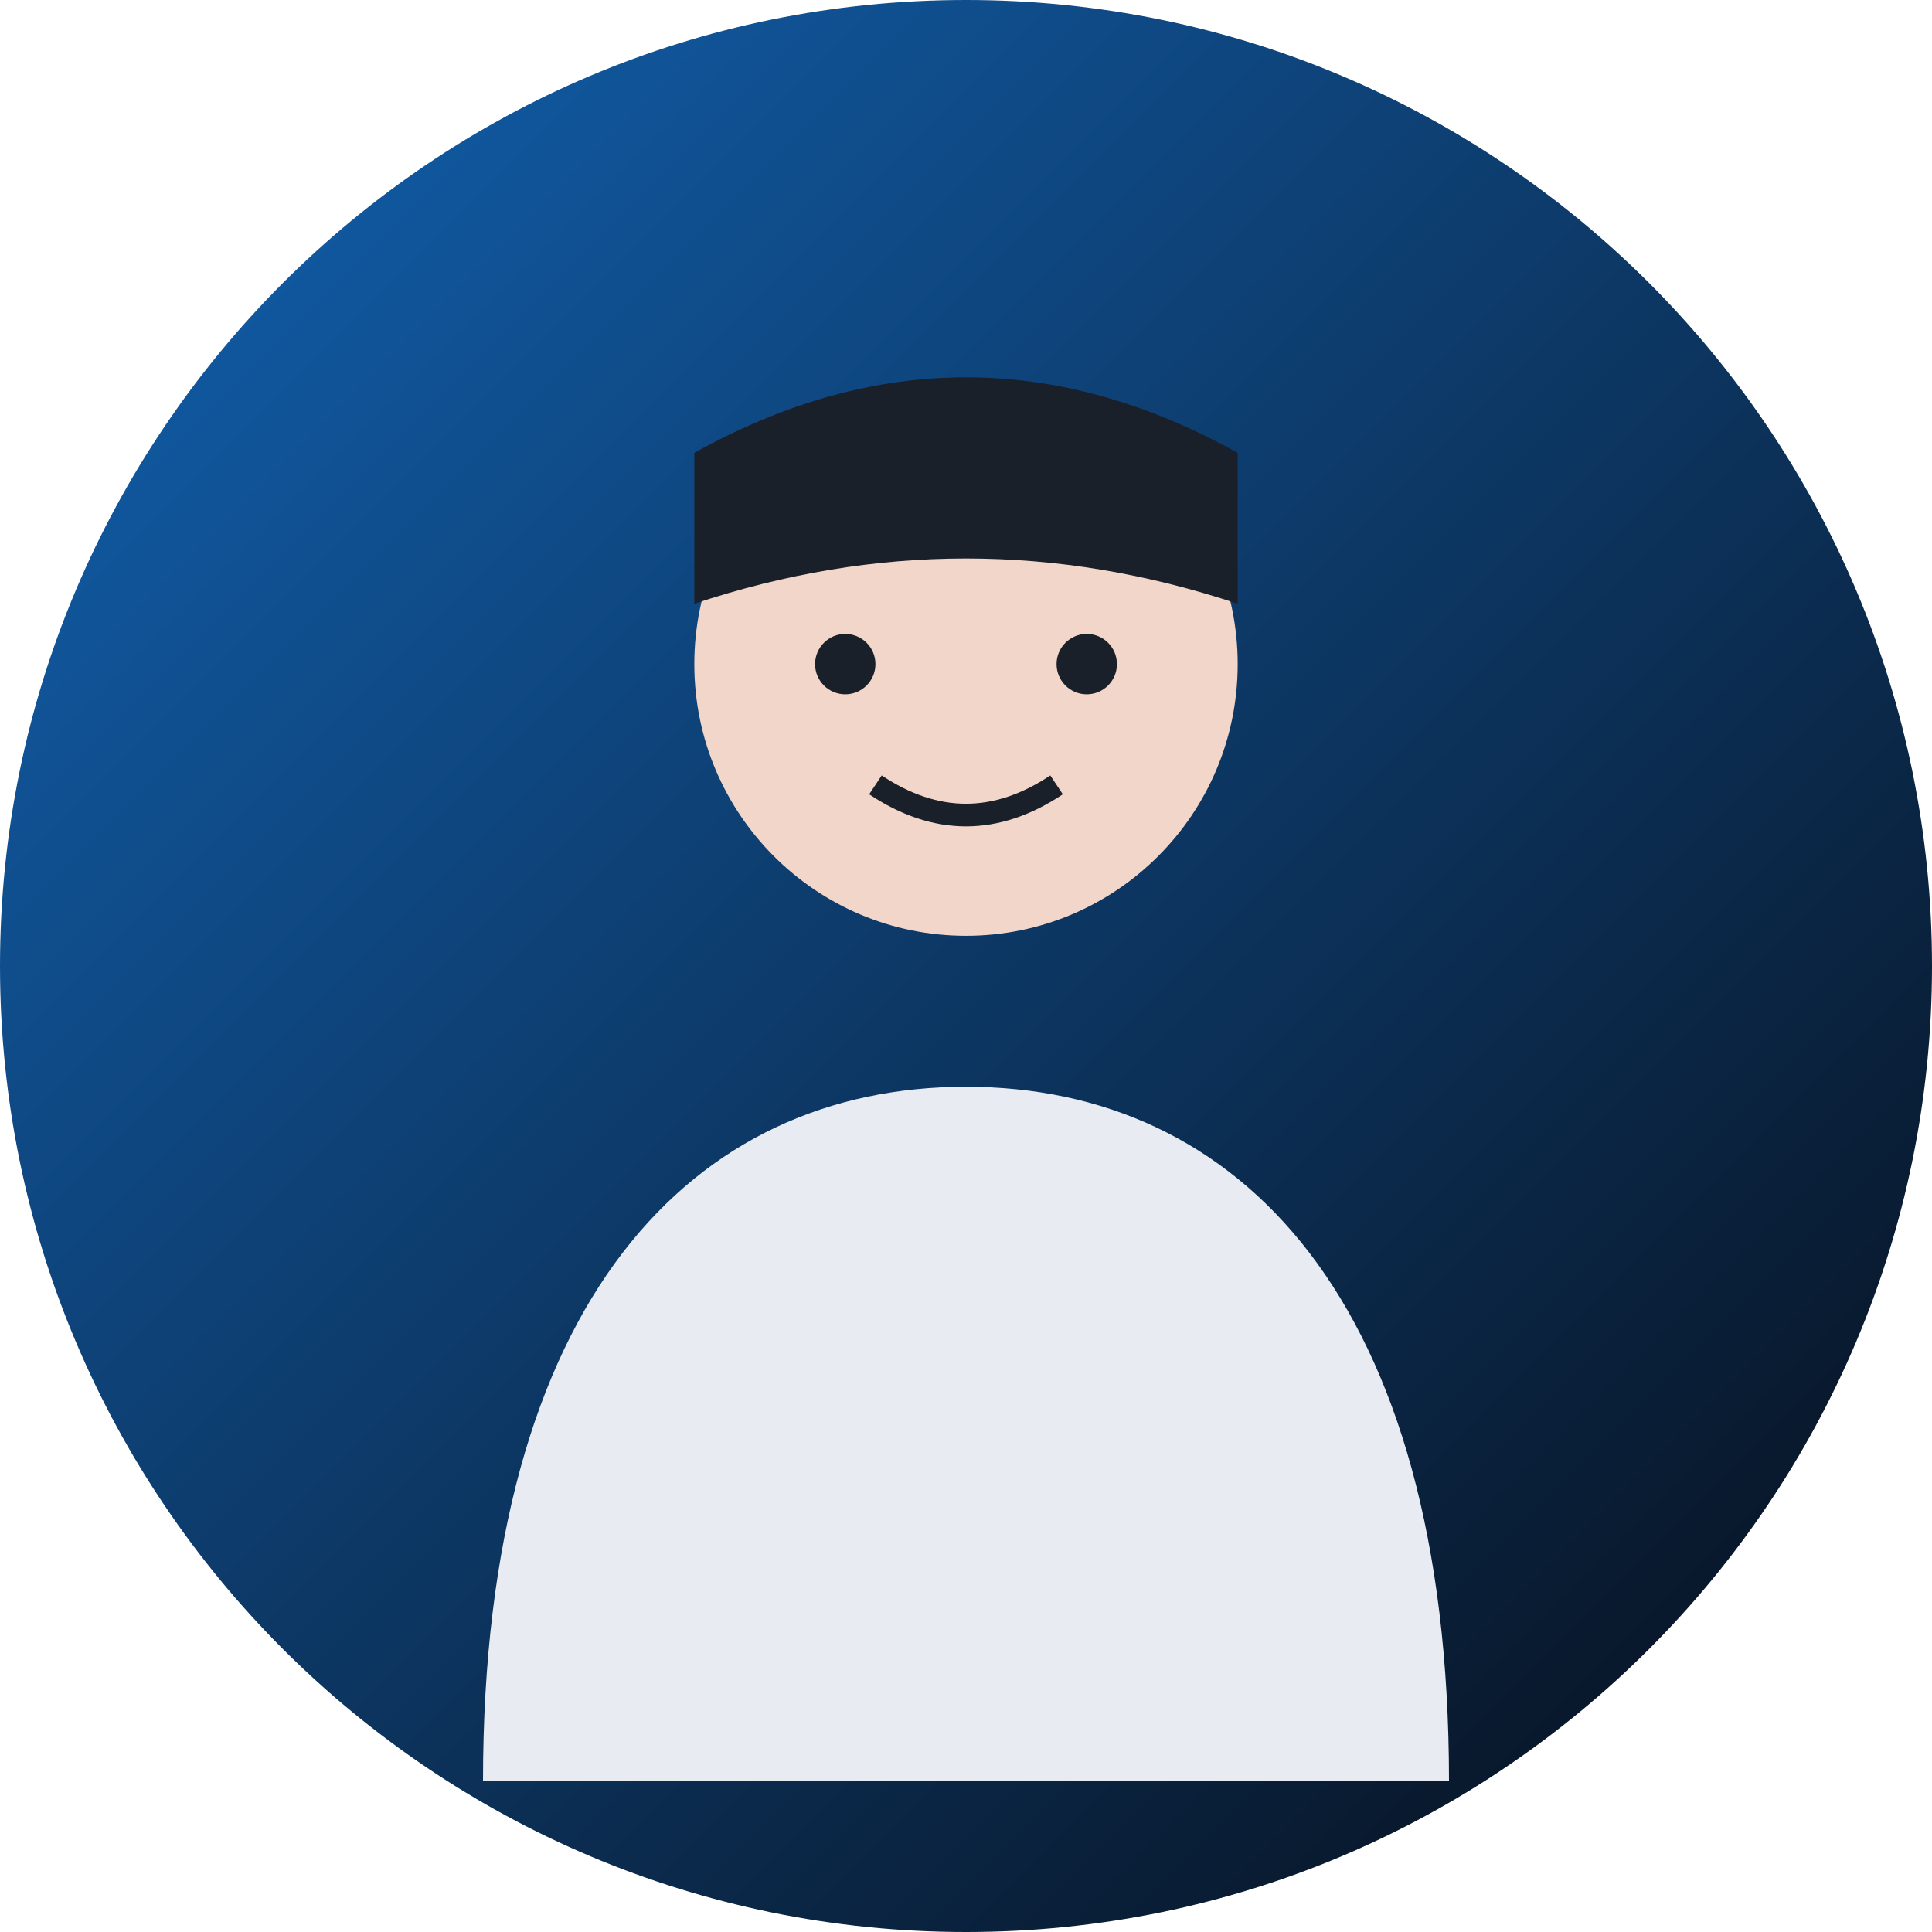
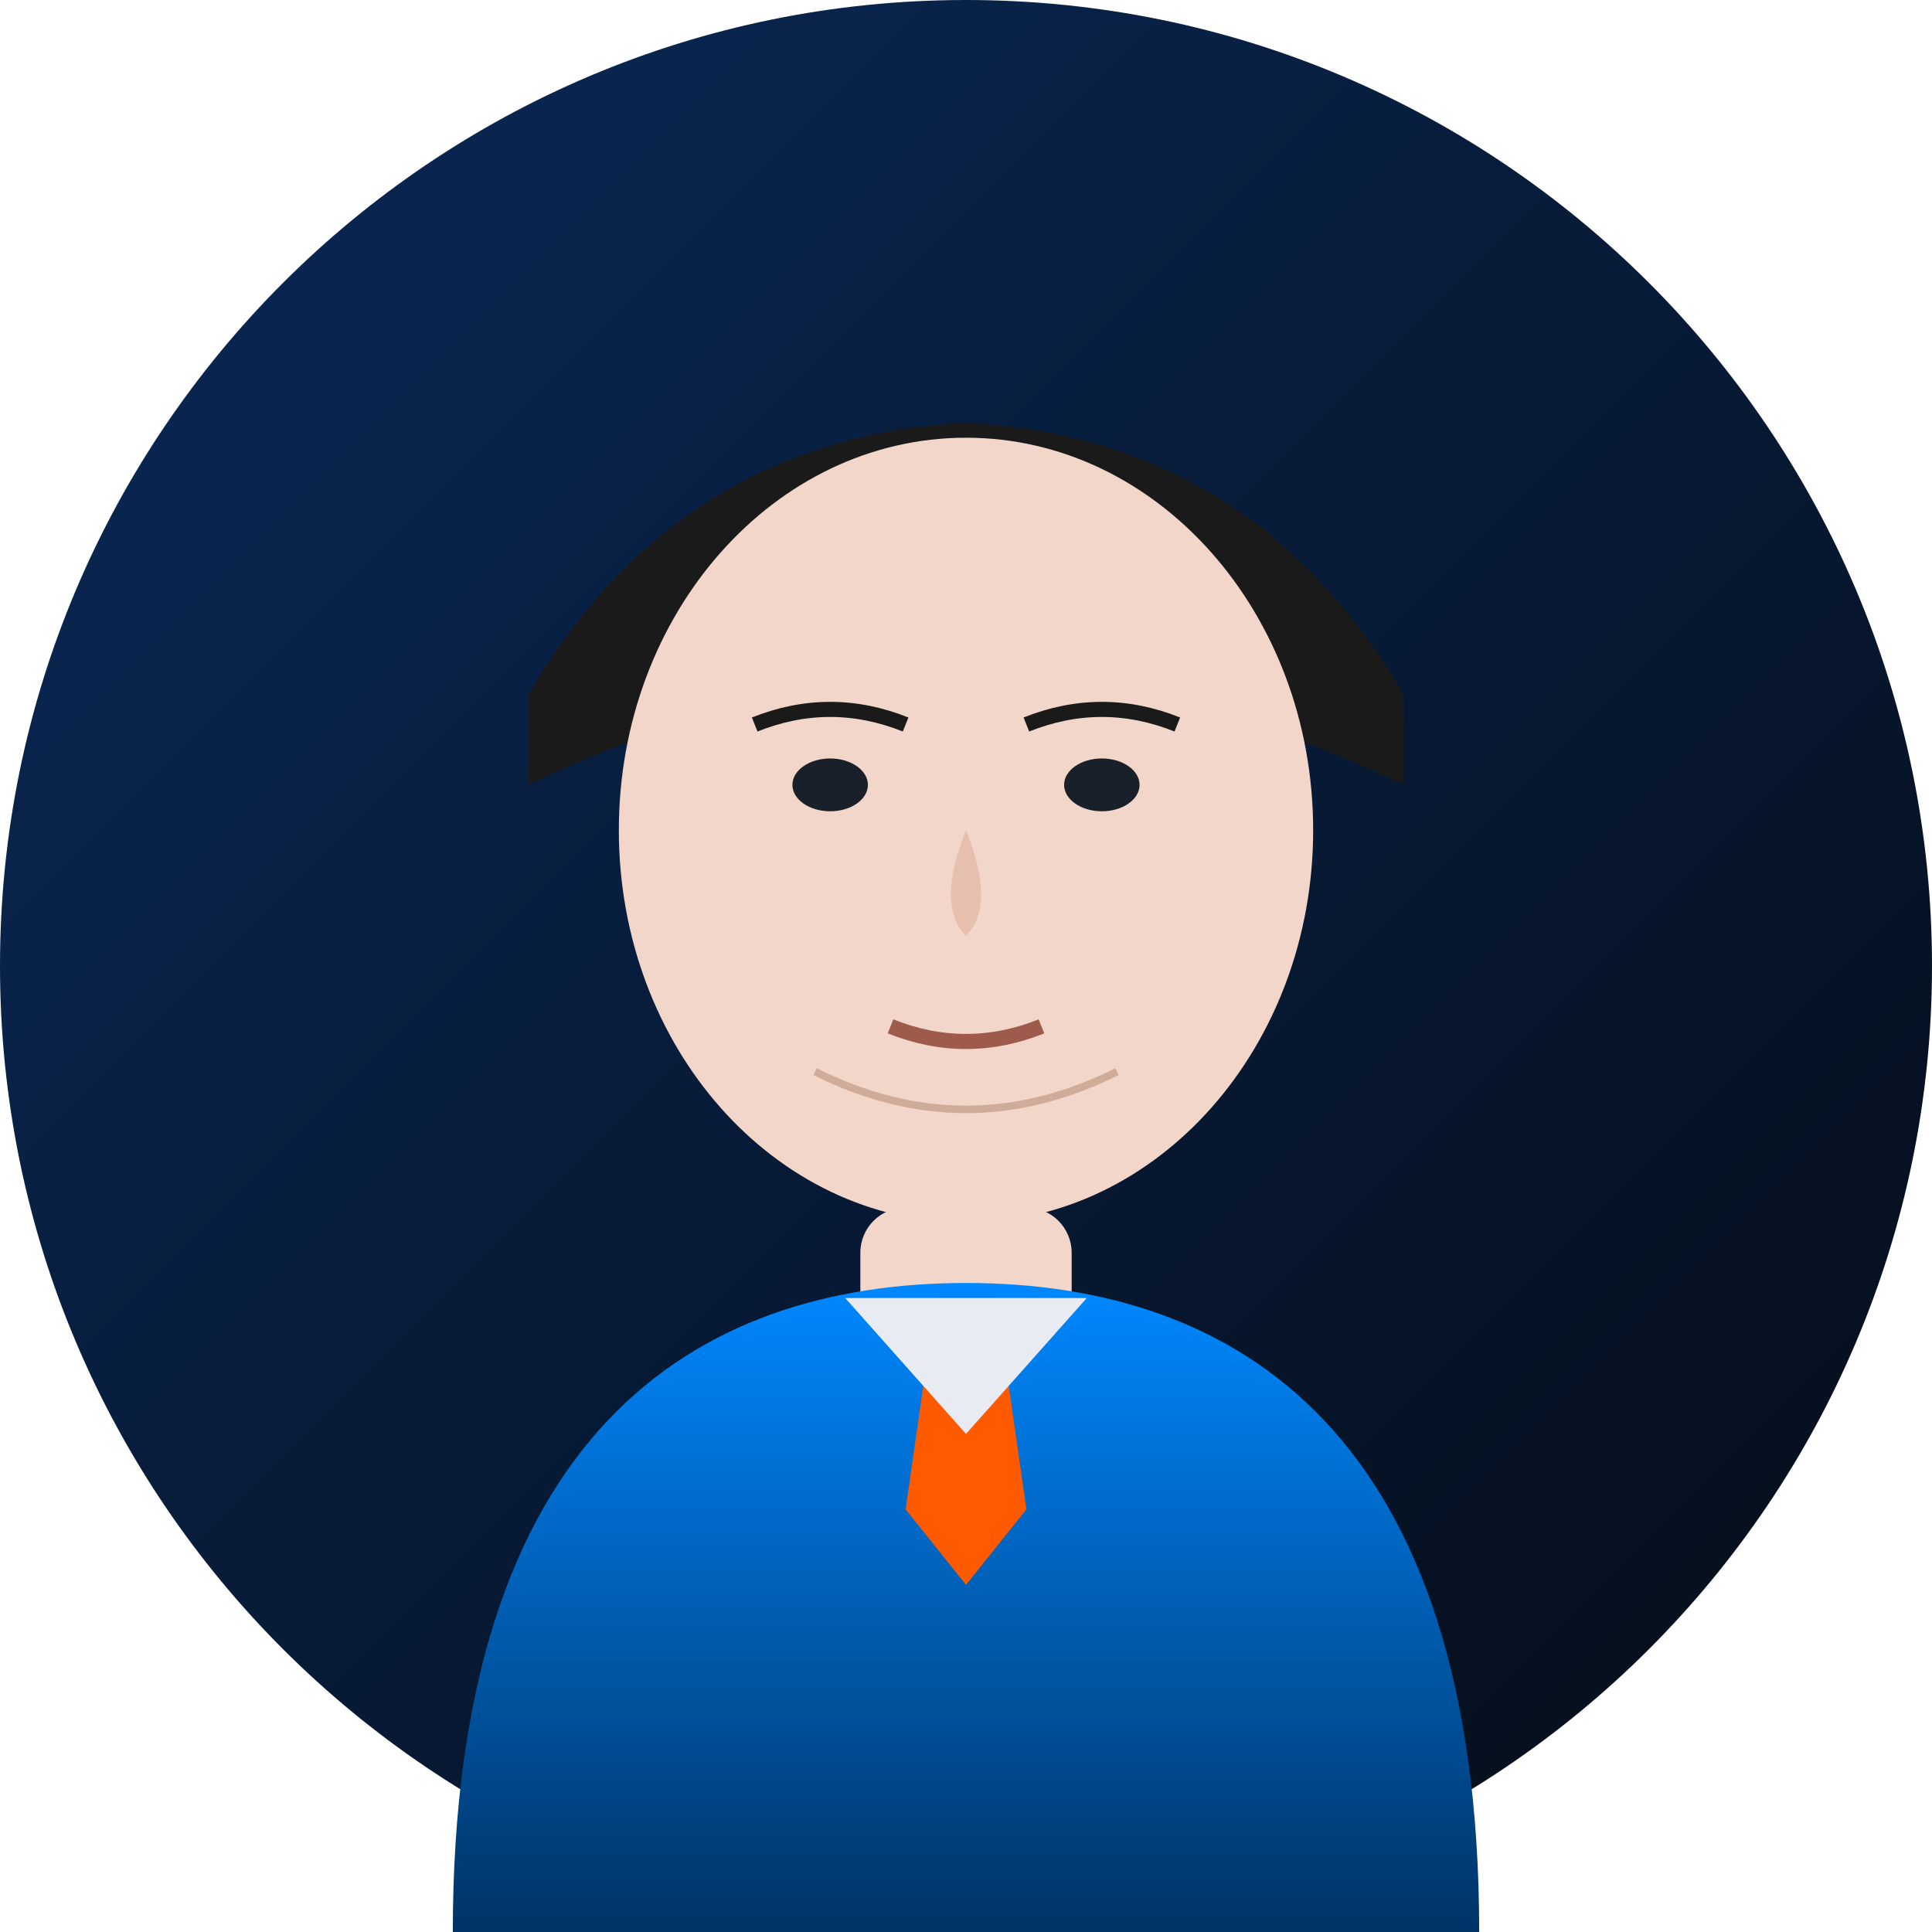
- <svg xmlns="http://www.w3.org/2000/svg" width="128" height="128" viewBox="0 0 128 128">
+ <svg xmlns="http://www.w3.org/2000/svg" width="256" height="256" viewBox="0 0 256 256">
  <defs>
-     <linearGradient id="g" x1="0" y1="0" x2="1" y2="1">
-       <stop offset="0%" stop-color="#1264b5" />
-       <stop offset="100%" stop-color="#070b14" />
+     <linearGradient id="bg" x1="0" y1="0" x2="1" y2="1">
+       <stop offset="0%" stop-color="#0a2a5a" />
+       <stop offset="100%" stop-color="#050b14" />
+     </linearGradient>
+     <linearGradient id="suit" x1="0" y1="0" x2="0" y2="1">
+       <stop offset="0%" stop-color="#0088ff" />
+       <stop offset="100%" stop-color="#003366" />
    </linearGradient>
  </defs>
-   <rect width="128" height="128" rx="64" fill="url(#g)" />
-   <circle cx="64" cy="44" r="18" fill="#f2d6c9" />
-   <path d="M46 30 Q64 20 82 30 L82 40 Q64 34 46 40 Z" fill="#1a2029" />
-   <path d="M32 118 C32 86 46 72 64 72 C82 72 96 86 96 118 Z" fill="#e8ecf2" />
-   <circle cx="56" cy="44" r="2" fill="#1a2029" />
-   <circle cx="72" cy="44" r="2" fill="#1a2029" />
-   <path d="M58 52 Q64 56 70 52" stroke="#1a2029" stroke-width="1.5" fill="none" />
+   <rect width="256" height="256" rx="128" fill="url(#bg)" />
+   <path d="M70 92 Q90 58 128 56 Q166 58 186 92 L186 104 Q128 76 70 104 Z" fill="#1a1a1a" />
+   <ellipse cx="128" cy="110" rx="46" ry="52" fill="#f2d6c9" />
+   <path d="M100 96 Q110 92 120 96" stroke="#1a1a1a" stroke-width="2" fill="none" />
+   <path d="M136 96 Q146 92 156 96" stroke="#1a1a1a" stroke-width="2" fill="none" />
+   <ellipse cx="110" cy="104" rx="5" ry="3.5" fill="#1a2029" />
+   <ellipse cx="146" cy="104" rx="5" ry="3.5" fill="#1a2029" />
+   <path d="M128 110 Q124 120 128 124 Q132 120 128 110" fill="#e6bfae" />
+   <path d="M118 136 Q128 140 138 136" stroke="#9e5a4a" stroke-width="2" fill="none" />
+   <path d="M108 142 Q128 152 148 142" stroke="#b8907a" stroke-width="1" fill="none" opacity="0.6" />
+   <rect x="114" y="160" width="28" height="18" rx="6" fill="#f2d6c9" />
+   <path d="M60 256 C60 190 92 170 128 170 C164 170 196 190 196 256 Z" fill="url(#suit)" />
+   <path d="M124 172 L120 200 L128 210 L136 200 L132 172 Z" fill="#ff5a00" />
+   <path d="M112 172 L128 190 L144 172" fill="#e8ecf2" />
</svg>
